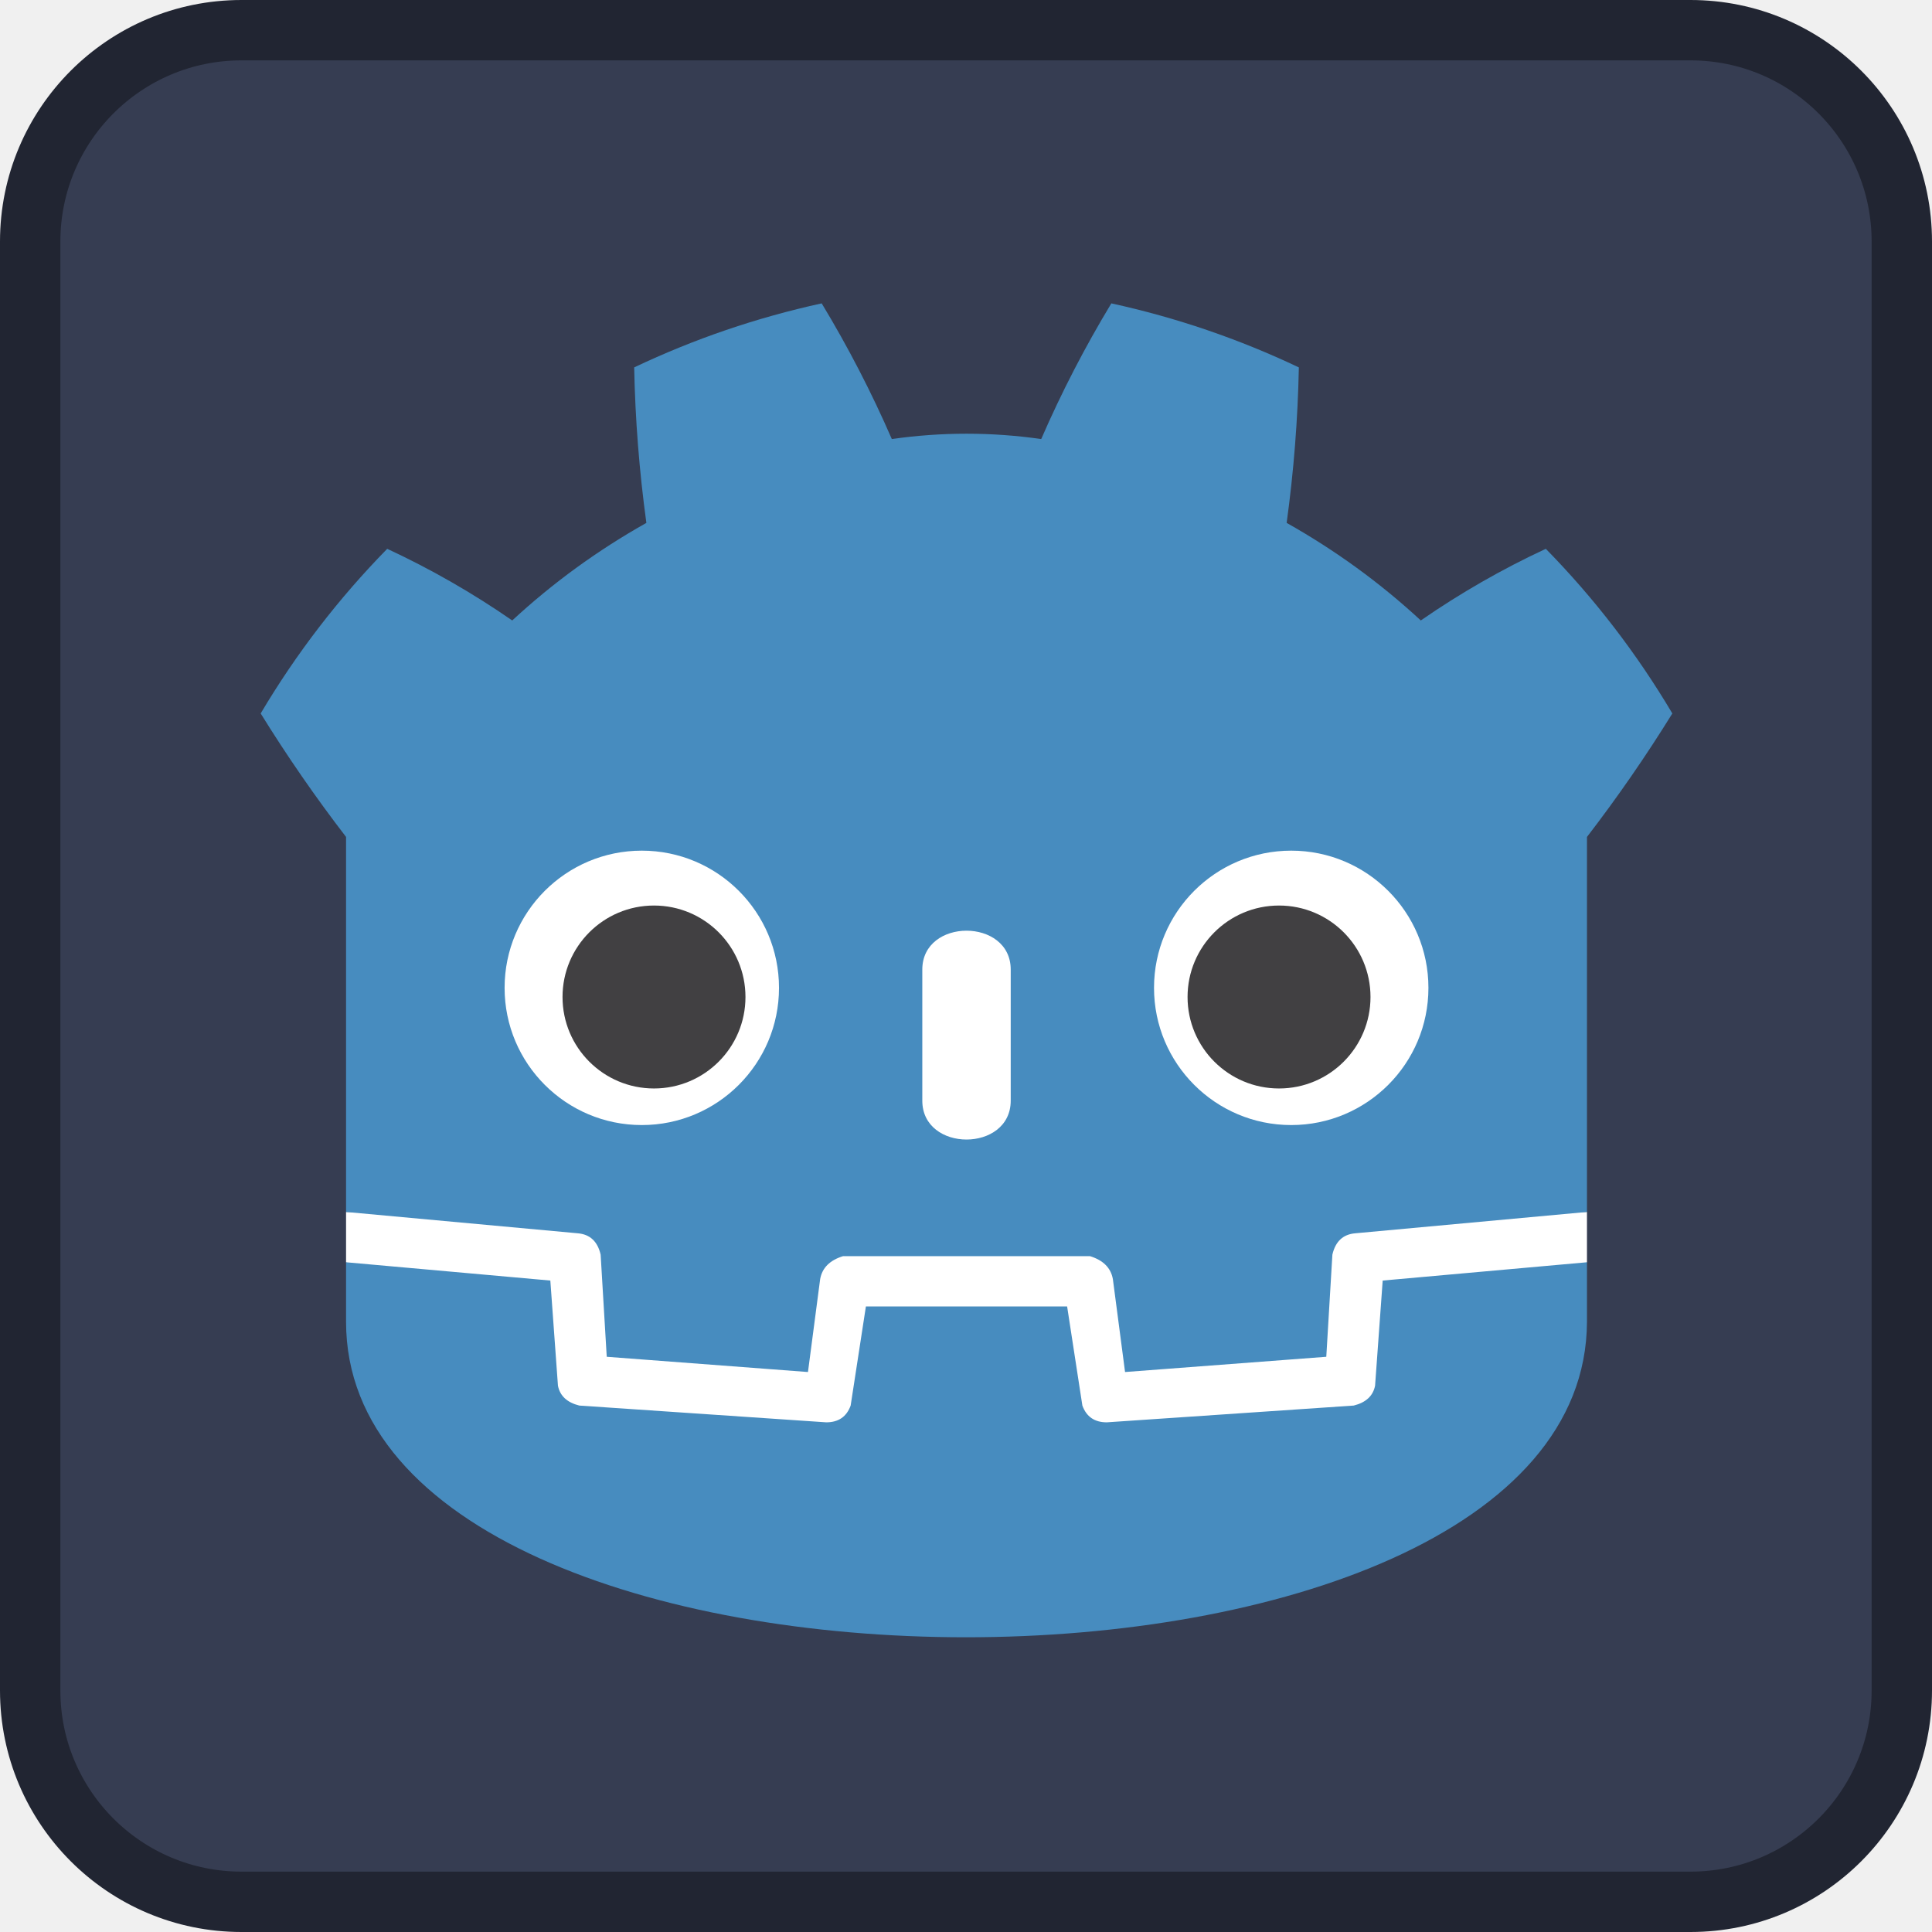
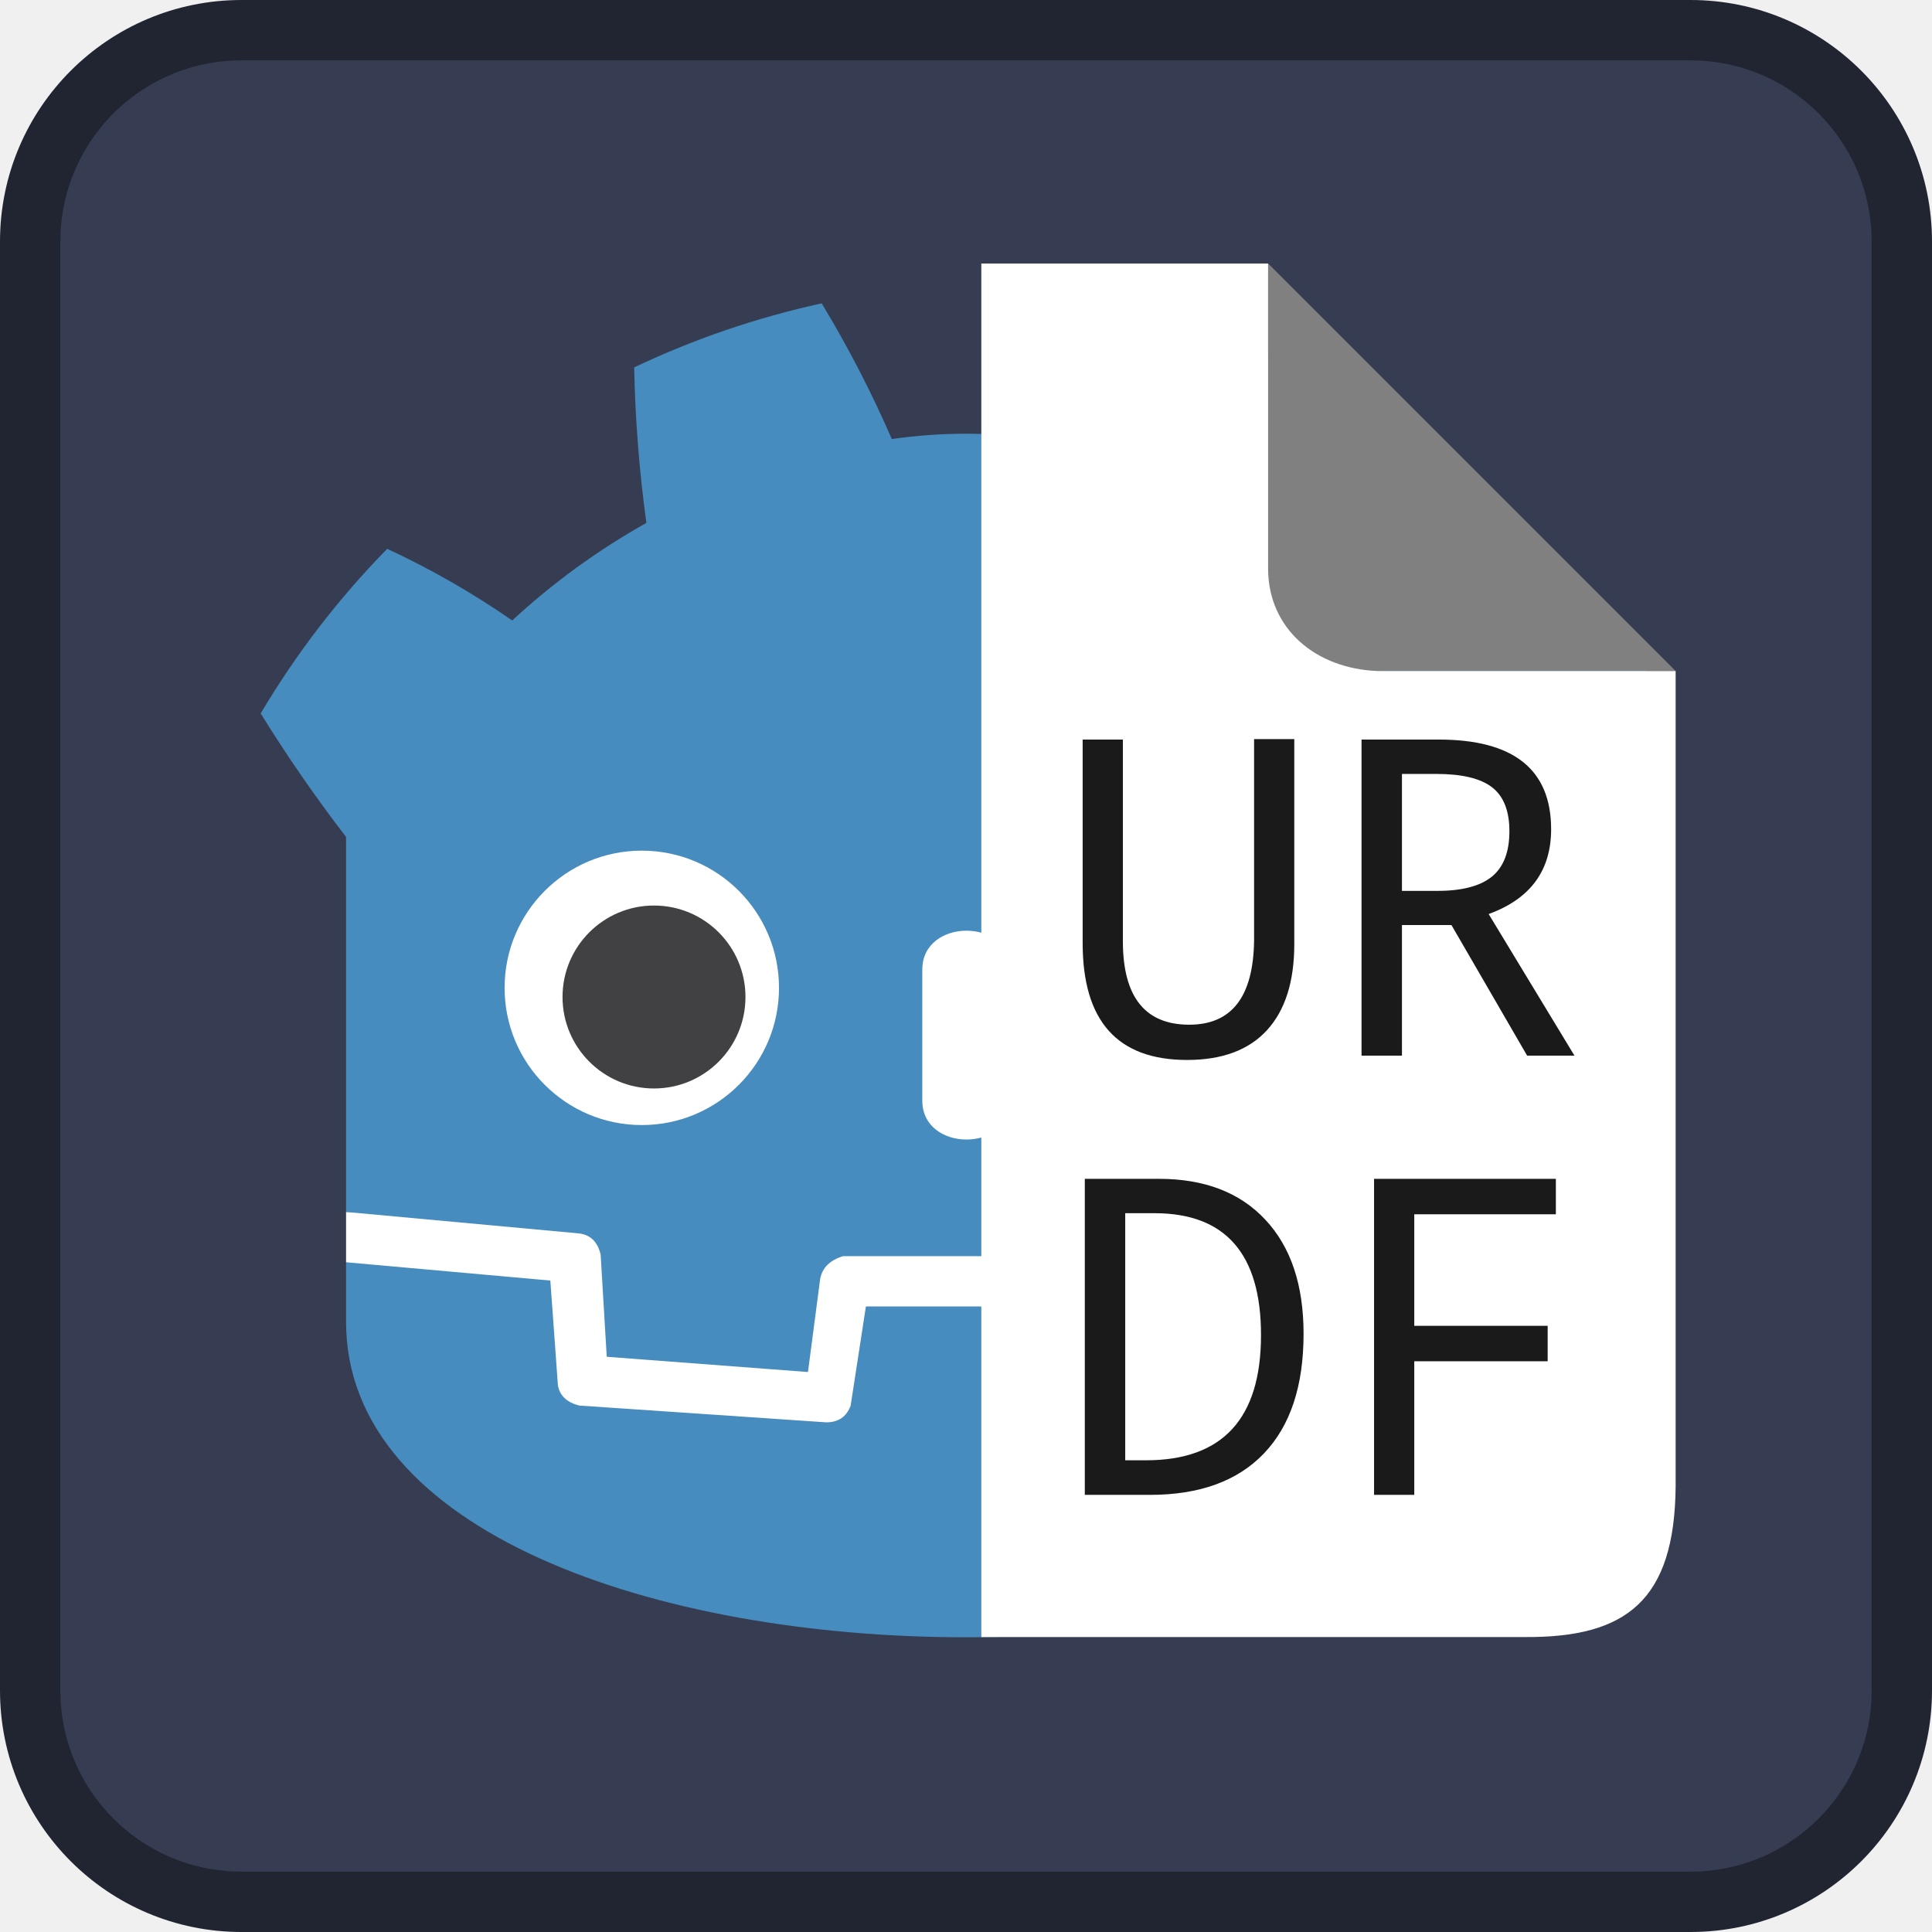
- <svg xmlns="http://www.w3.org/2000/svg" width="128" height="128">
-   <rect width="124" height="124" x="2" y="2" fill="#363d52" stroke="#212532" stroke-width="4" rx="14" />
-   <g fill="#fff" transform="translate(12.322 12.322)scale(.101)">
-     <path d="M105 673v33q407 354 814 0v-33z" />
-     <path fill="#478cbf" d="m105 673 152 14q12 1 15 14l4 67 132 10 8-61q2-11 15-15h162q13 4 15 15l8 61 132-10 4-67q3-13 15-14l152-14V427q30-39 56-81-35-59-83-108-43 20-82 47-40-37-88-64 7-51 8-102-59-28-123-42-26 43-46 89-49-7-98 0-20-46-46-89-64 14-123 42 1 51 8 102-48 27-88 64-39-27-82-47-48 49-83 108 26 42 56 81zm0 33v39c0 276 813 276 814 0v-39l-134 12-5 69q-2 10-14 13l-162 11q-12 0-16-11l-10-65H446l-10 65q-4 11-16 11l-162-11q-12-3-14-13l-5-69z" />
-     <path d="M483 600c0 34 58 34 58 0v-86c0-34-58-34-58 0z" />
-     <circle cx="725" cy="526" r="90" />
-     <circle cx="299" cy="526" r="90" />
+ <svg xmlns="http://www.w3.org/2000/svg" width="128" height="128" version="1.1" id="svg6" xml:space="preserve">
+   <defs id="defs6" />
+   <rect width="124" height="124" x="2" y="2" fill="#363d52" stroke="#212532" stroke-width="4" rx="14" id="rect1" />
+   <g fill="#fff" transform="translate(12.322 12.322)scale(.101)" id="g4">
+     <path d="M105 673v33q407 354 814 0v-33z" id="path1" />
+     <path fill="#478cbf" d="m105 673 152 14q12 1 15 14l4 67 132 10 8-61q2-11 15-15h162q13 4 15 15l8 61 132-10 4-67q3-13 15-14l152-14V427q30-39 56-81-35-59-83-108-43 20-82 47-40-37-88-64 7-51 8-102-59-28-123-42-26 43-46 89-49-7-98 0-20-46-46-89-64 14-123 42 1 51 8 102-48 27-88 64-39-27-82-47-48 49-83 108 26 42 56 81zm0 33v39c0 276 813 276 814 0v-39l-134 12-5 69q-2 10-14 13l-162 11q-12 0-16-11l-10-65H446l-10 65q-4 11-16 11l-162-11q-12-3-14-13l-5-69z" id="path2" />
+     <path d="M483 600c0 34 58 34 58 0v-86c0-34-58-34-58 0z" id="path3" />
+     <circle cx="725" cy="526" r="90" id="circle3" />
+     <circle cx="299" cy="526" r="90" id="circle4" />
  </g>
-   <g fill="#414042" transform="translate(12.322 12.322)scale(.101)">
-     <circle cx="307" cy="532" r="60" />
-     <circle cx="717" cy="532" r="60" />
+   <g fill="#414042" transform="translate(12.322 12.322)scale(.101)" id="g6">
+     <circle cx="307" cy="532" r="60" id="circle5" />
+     <circle cx="717" cy="532" r="60" id="circle6" />
  </g>
+   <g id="g7" transform="translate(-73.49578,-3.088058)">
+     <path style="fill:#808080;stroke-width:0.945;stroke-linejoin:round" d="m 157.511,20.546 27,27 h -27 z" id="path7" />
+     <path style="fill:#ffffff;stroke-width:0.945;stroke-linejoin:round" d="m 138.511,20.546 v 91 h 36 c 6.718,0.051 9.942,-2.409 10,-10 v -54 h -19.75 c -4.115,-0.166 -7.227,-2.802 -7.25,-6.75 v -20.25 z" id="path6" />
+   </g>
+   <path id="text1" style="font-size:29.333px;line-height:0.992;font-family:'Droid Sans Mono';-inkscape-font-specification:'Droid Sans Mono';writing-mode:lr-tb;direction:ltr;fill:#1a1a1a;stroke-width:0.945;stroke-linejoin:round" d="M 83.086 48.969 L 83.086 62.318 C 83.038 66.033 81.606 67.889 78.789 67.889 C 75.858 67.889 74.393 66.041 74.393 62.346 L 74.393 48.998 L 71.729 48.998 L 71.729 62.49 C 71.729 67.646 74.035 70.225 78.646 70.225 C 80.976 70.225 82.742 69.566 83.945 68.248 C 85.148 66.93 85.75 65.03 85.75 62.547 L 85.75 48.969 L 83.086 48.969 z M 90.205 48.998 L 90.205 69.938 L 92.883 69.938 L 92.883 61.287 L 96.162 61.287 L 101.176 69.938 L 104.312 69.938 L 98.627 60.557 C 101.386 59.554 102.766 57.682 102.766 54.941 C 102.766 50.979 100.284 48.998 95.318 48.998 L 90.205 48.998 z M 92.883 51.275 L 95.16 51.275 C 96.86 51.275 98.092 51.57 98.855 52.162 C 99.619 52.754 100.002 53.724 100.002 55.07 C 100.002 56.445 99.615 57.448 98.842 58.078 C 98.068 58.708 96.865 59.023 95.232 59.023 L 92.883 59.023 L 92.883 51.275 z M 71.871 78.1 L 71.871 99.039 L 76.182 99.039 C 79.476 99.039 81.997 98.122 83.744 96.289 C 85.492 94.456 86.365 91.816 86.365 88.369 C 86.365 85.132 85.52 82.611 83.83 80.807 C 82.15 79.002 79.796 78.1 76.77 78.1 L 71.871 78.1 z M 91.035 78.1 L 91.035 99.039 L 93.699 99.039 L 93.699 90.188 L 102.537 90.188 L 102.537 87.84 L 93.699 87.84 L 93.699 80.449 L 103.08 80.449 L 103.08 78.1 L 91.035 78.1 z M 74.549 80.377 L 76.482 80.377 C 81.19 80.377 83.545 83.07 83.545 88.455 C 83.545 93.984 81.004 96.748 75.924 96.748 L 74.549 96.748 L 74.549 80.377 z " />
</svg>
